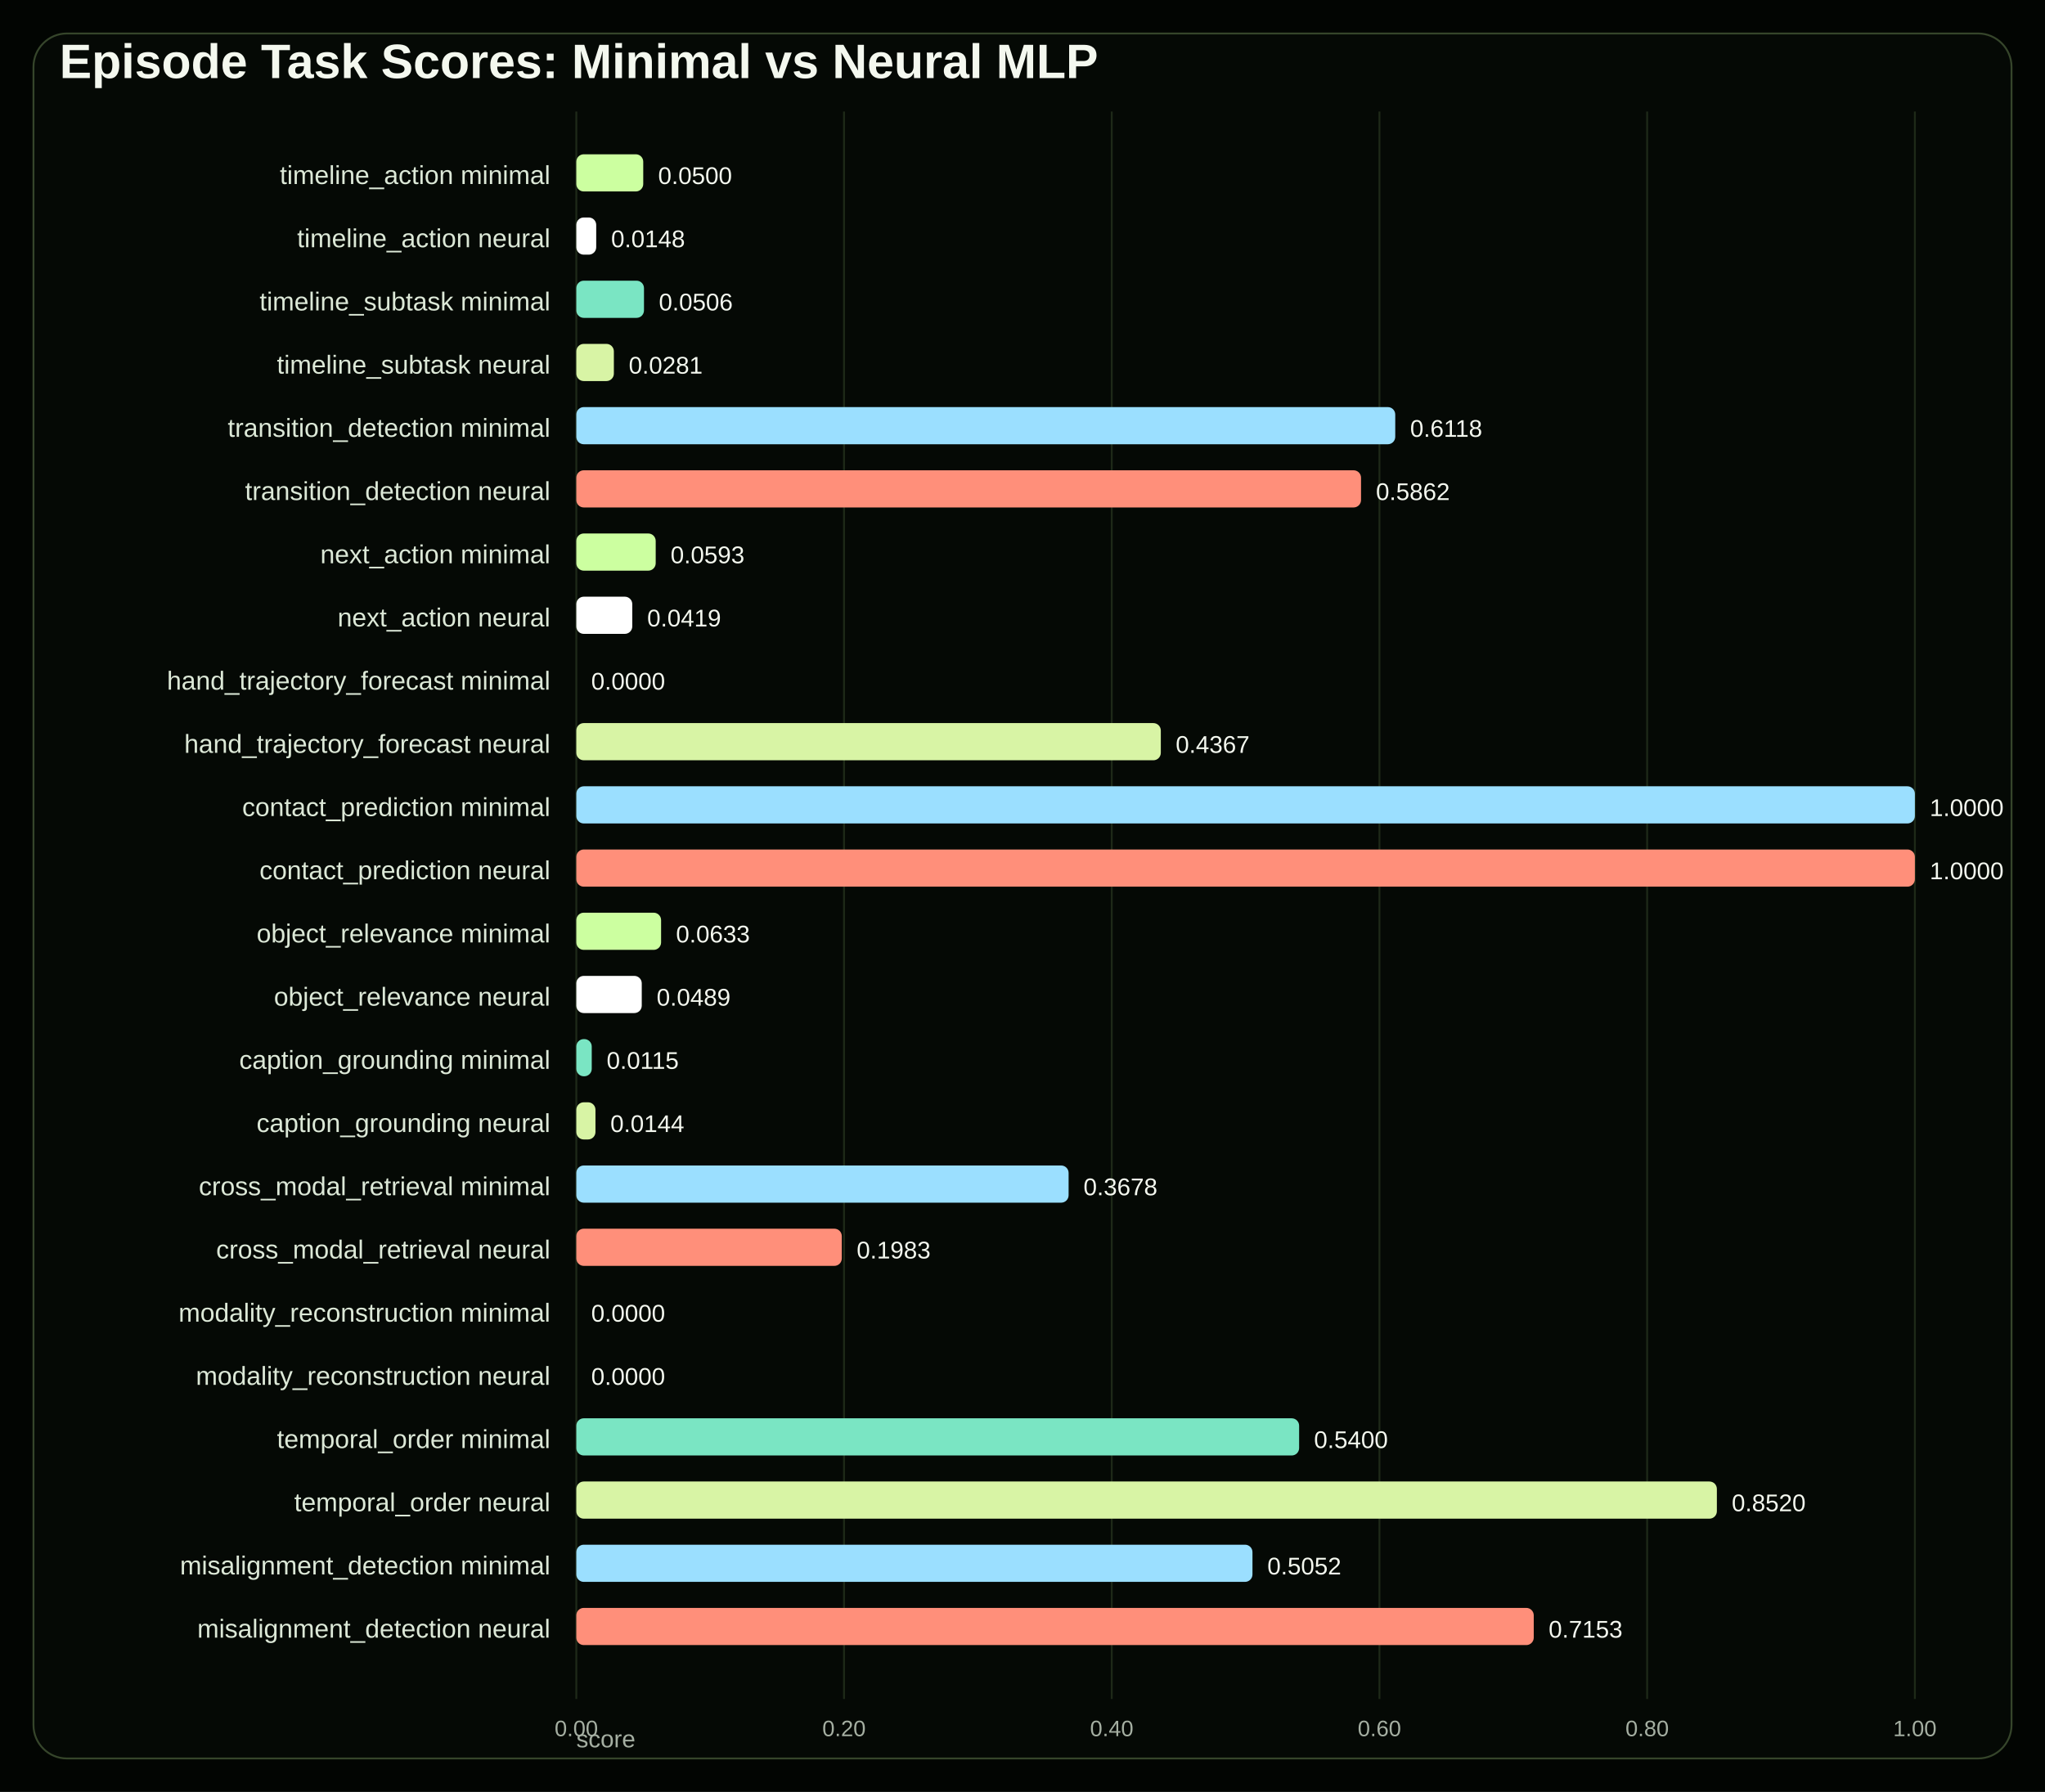
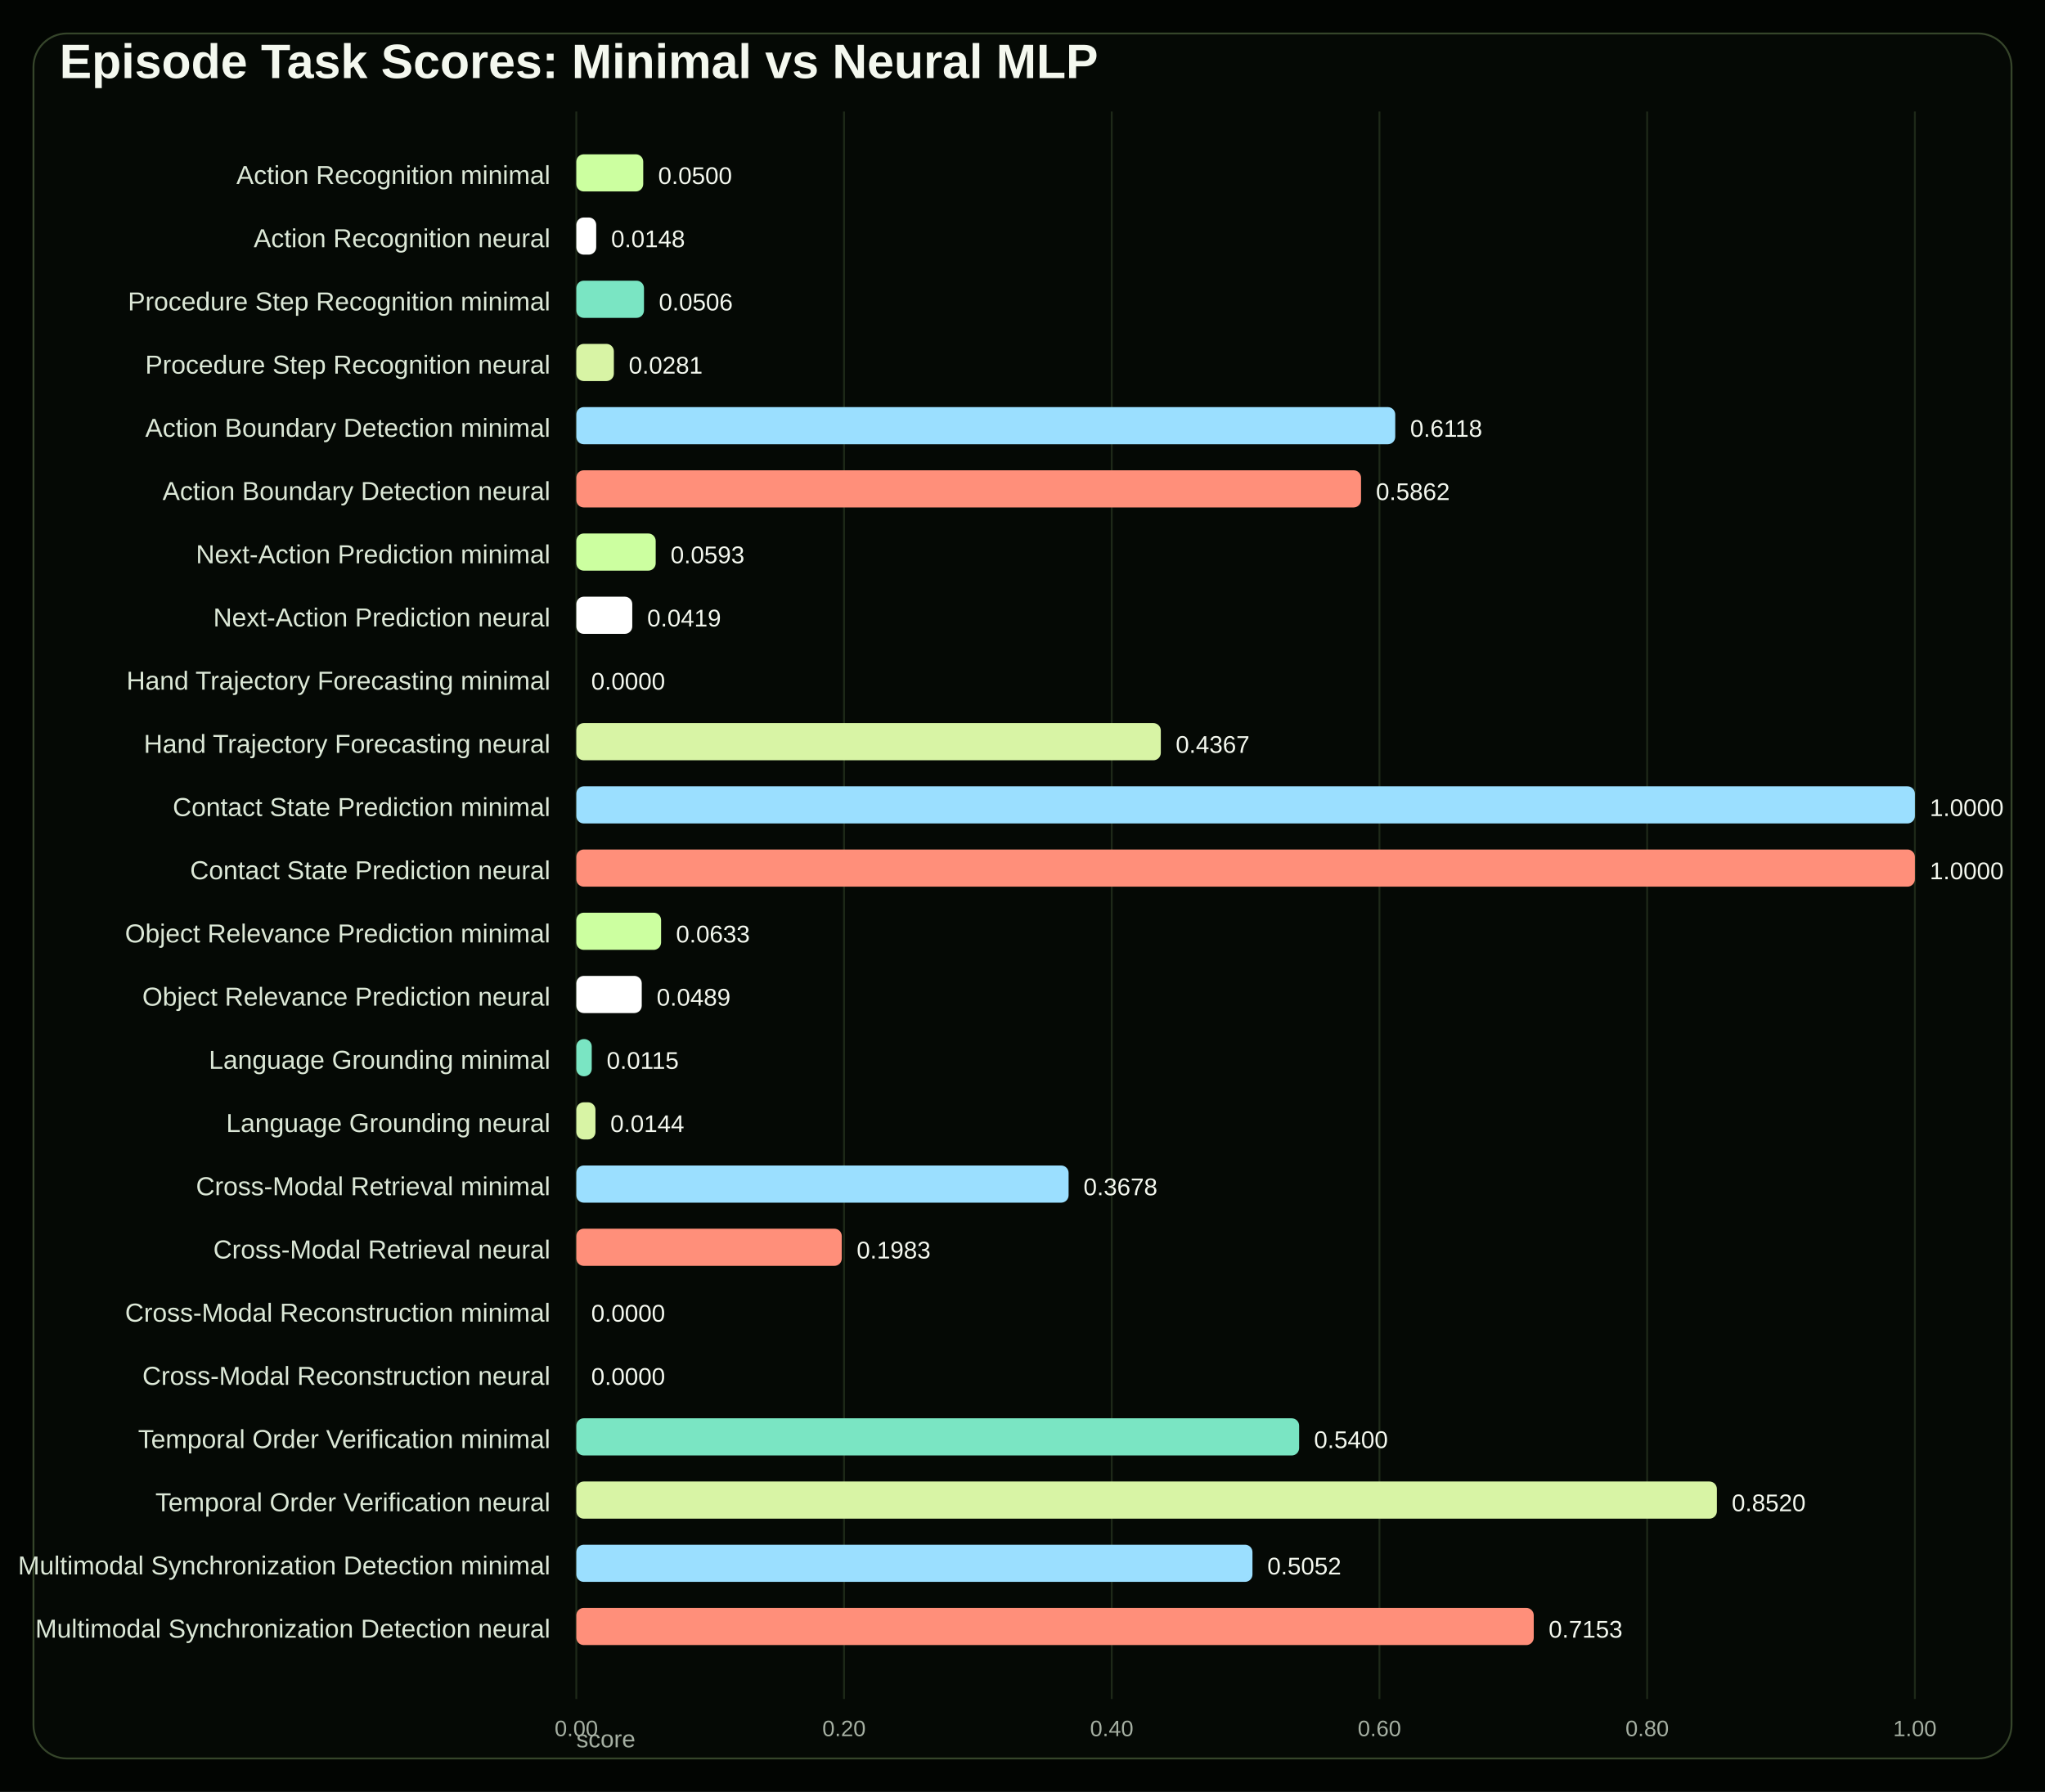
<svg xmlns="http://www.w3.org/2000/svg" width="1100" height="964" viewBox="0 0 1100 964">
  <rect width="100%" height="100%" fill="#020502" />
  <rect x="18" y="18" width="1064" height="928" rx="18" fill="#050905" stroke="#ccffa0" stroke-opacity="0.25" />
  <text x="32" y="42" font-family="Inter Tight, Arial, sans-serif" font-size="26" font-weight="800" fill="#f4f8ef">Episode Task Scores: Minimal vs Neural MLP</text>
  <text x="310" y="940" font-family="Space Grotesk, Arial, sans-serif" font-size="13" fill="#a5afa2">score</text>
  <line x1="310.0" y1="60" x2="310.0" y2="914" stroke="#ccffa0" stroke-opacity="0.13" stroke-width="1" />
  <text x="310.0" y="934" text-anchor="middle" font-family="Space Grotesk, Arial, sans-serif" font-size="12" fill="#a5afa2">0.00</text>
  <line x1="454.0" y1="60" x2="454.0" y2="914" stroke="#ccffa0" stroke-opacity="0.13" stroke-width="1" />
  <text x="454.0" y="934" text-anchor="middle" font-family="Space Grotesk, Arial, sans-serif" font-size="12" fill="#a5afa2">0.20</text>
  <line x1="598.0" y1="60" x2="598.0" y2="914" stroke="#ccffa0" stroke-opacity="0.13" stroke-width="1" />
  <text x="598.0" y="934" text-anchor="middle" font-family="Space Grotesk, Arial, sans-serif" font-size="12" fill="#a5afa2">0.40</text>
  <line x1="742.0" y1="60" x2="742.0" y2="914" stroke="#ccffa0" stroke-opacity="0.13" stroke-width="1" />
  <text x="742.0" y="934" text-anchor="middle" font-family="Space Grotesk, Arial, sans-serif" font-size="12" fill="#a5afa2">0.60</text>
  <line x1="886.0" y1="60" x2="886.0" y2="914" stroke="#ccffa0" stroke-opacity="0.13" stroke-width="1" />
  <text x="886.0" y="934" text-anchor="middle" font-family="Space Grotesk, Arial, sans-serif" font-size="12" fill="#a5afa2">0.80</text>
  <line x1="1030.0" y1="60" x2="1030.0" y2="914" stroke="#ccffa0" stroke-opacity="0.13" stroke-width="1" />
  <text x="1030.0" y="934" text-anchor="middle" font-family="Space Grotesk, Arial, sans-serif" font-size="12" fill="#a5afa2">1.00</text>
-   <text x="296" y="99" text-anchor="end" font-family="Space Grotesk, Arial, sans-serif" font-size="14" fill="#dce8d7">timeline_action minimal</text>
+   <text x="296" y="99" text-anchor="end" font-family="Space Grotesk, Arial, sans-serif" font-size="14" fill="#dce8d7">Action Recognition minimal</text>
  <rect x="310" y="83" width="36.0" height="20" rx="4" fill="#ccffa0" />
  <text x="354.0" y="99" font-family="Space Grotesk, Arial, sans-serif" font-size="13" fill="#f4f8ef">0.0500</text>
-   <text x="296" y="133" text-anchor="end" font-family="Space Grotesk, Arial, sans-serif" font-size="14" fill="#dce8d7">timeline_action neural</text>
+   <text x="296" y="133" text-anchor="end" font-family="Space Grotesk, Arial, sans-serif" font-size="14" fill="#dce8d7">Action Recognition neural</text>
  <rect x="310" y="117" width="10.7" height="20" rx="4" fill="#ffffff" />
  <text x="328.7" y="133" font-family="Space Grotesk, Arial, sans-serif" font-size="13" fill="#f4f8ef">0.0148</text>
-   <text x="296" y="167" text-anchor="end" font-family="Space Grotesk, Arial, sans-serif" font-size="14" fill="#dce8d7">timeline_subtask minimal</text>
+   <text x="296" y="167" text-anchor="end" font-family="Space Grotesk, Arial, sans-serif" font-size="14" fill="#dce8d7">Procedure Step Recognition minimal</text>
  <rect x="310" y="151" width="36.4" height="20" rx="4" fill="#7ae5c3" />
  <text x="354.4" y="167" font-family="Space Grotesk, Arial, sans-serif" font-size="13" fill="#f4f8ef">0.0506</text>
-   <text x="296" y="201" text-anchor="end" font-family="Space Grotesk, Arial, sans-serif" font-size="14" fill="#dce8d7">timeline_subtask neural</text>
+   <text x="296" y="201" text-anchor="end" font-family="Space Grotesk, Arial, sans-serif" font-size="14" fill="#dce8d7">Procedure Step Recognition neural</text>
  <rect x="310" y="185" width="20.2" height="20" rx="4" fill="#d8f4a5" />
  <text x="338.2" y="201" font-family="Space Grotesk, Arial, sans-serif" font-size="13" fill="#f4f8ef">0.0281</text>
-   <text x="296" y="235" text-anchor="end" font-family="Space Grotesk, Arial, sans-serif" font-size="14" fill="#dce8d7">transition_detection minimal</text>
+   <text x="296" y="235" text-anchor="end" font-family="Space Grotesk, Arial, sans-serif" font-size="14" fill="#dce8d7">Action Boundary Detection minimal</text>
  <rect x="310" y="219" width="440.5" height="20" rx="4" fill="#9bdfff" />
  <text x="758.5" y="235" font-family="Space Grotesk, Arial, sans-serif" font-size="13" fill="#f4f8ef">0.6118</text>
-   <text x="296" y="269" text-anchor="end" font-family="Space Grotesk, Arial, sans-serif" font-size="14" fill="#dce8d7">transition_detection neural</text>
+   <text x="296" y="269" text-anchor="end" font-family="Space Grotesk, Arial, sans-serif" font-size="14" fill="#dce8d7">Action Boundary Detection neural</text>
  <rect x="310" y="253" width="422.1" height="20" rx="4" fill="#ff8f7a" />
  <text x="740.1" y="269" font-family="Space Grotesk, Arial, sans-serif" font-size="13" fill="#f4f8ef">0.5862</text>
-   <text x="296" y="303" text-anchor="end" font-family="Space Grotesk, Arial, sans-serif" font-size="14" fill="#dce8d7">next_action minimal</text>
+   <text x="296" y="303" text-anchor="end" font-family="Space Grotesk, Arial, sans-serif" font-size="14" fill="#dce8d7">Next-Action Prediction minimal</text>
  <rect x="310" y="287" width="42.7" height="20" rx="4" fill="#ccffa0" />
  <text x="360.7" y="303" font-family="Space Grotesk, Arial, sans-serif" font-size="13" fill="#f4f8ef">0.0593</text>
-   <text x="296" y="337" text-anchor="end" font-family="Space Grotesk, Arial, sans-serif" font-size="14" fill="#dce8d7">next_action neural</text>
+   <text x="296" y="337" text-anchor="end" font-family="Space Grotesk, Arial, sans-serif" font-size="14" fill="#dce8d7">Next-Action Prediction neural</text>
  <rect x="310" y="321" width="30.1" height="20" rx="4" fill="#ffffff" />
  <text x="348.1" y="337" font-family="Space Grotesk, Arial, sans-serif" font-size="13" fill="#f4f8ef">0.0419</text>
-   <text x="296" y="371" text-anchor="end" font-family="Space Grotesk, Arial, sans-serif" font-size="14" fill="#dce8d7">hand_trajectory_forecast minimal</text>
+   <text x="296" y="371" text-anchor="end" font-family="Space Grotesk, Arial, sans-serif" font-size="14" fill="#dce8d7">Hand Trajectory Forecasting minimal</text>
  <rect x="310" y="355" width="0.0" height="20" rx="4" fill="#7ae5c3" />
  <text x="318.0" y="371" font-family="Space Grotesk, Arial, sans-serif" font-size="13" fill="#f4f8ef">0.0000</text>
-   <text x="296" y="405" text-anchor="end" font-family="Space Grotesk, Arial, sans-serif" font-size="14" fill="#dce8d7">hand_trajectory_forecast neural</text>
+   <text x="296" y="405" text-anchor="end" font-family="Space Grotesk, Arial, sans-serif" font-size="14" fill="#dce8d7">Hand Trajectory Forecasting neural</text>
  <rect x="310" y="389" width="314.4" height="20" rx="4" fill="#d8f4a5" />
  <text x="632.4" y="405" font-family="Space Grotesk, Arial, sans-serif" font-size="13" fill="#f4f8ef">0.4367</text>
-   <text x="296" y="439" text-anchor="end" font-family="Space Grotesk, Arial, sans-serif" font-size="14" fill="#dce8d7">contact_prediction minimal</text>
+   <text x="296" y="439" text-anchor="end" font-family="Space Grotesk, Arial, sans-serif" font-size="14" fill="#dce8d7">Contact State Prediction minimal</text>
  <rect x="310" y="423" width="720.0" height="20" rx="4" fill="#9bdfff" />
  <text x="1038.0" y="439" font-family="Space Grotesk, Arial, sans-serif" font-size="13" fill="#f4f8ef">1.0000</text>
-   <text x="296" y="473" text-anchor="end" font-family="Space Grotesk, Arial, sans-serif" font-size="14" fill="#dce8d7">contact_prediction neural</text>
+   <text x="296" y="473" text-anchor="end" font-family="Space Grotesk, Arial, sans-serif" font-size="14" fill="#dce8d7">Contact State Prediction neural</text>
  <rect x="310" y="457" width="720.0" height="20" rx="4" fill="#ff8f7a" />
  <text x="1038.0" y="473" font-family="Space Grotesk, Arial, sans-serif" font-size="13" fill="#f4f8ef">1.0000</text>
-   <text x="296" y="507" text-anchor="end" font-family="Space Grotesk, Arial, sans-serif" font-size="14" fill="#dce8d7">object_relevance minimal</text>
+   <text x="296" y="507" text-anchor="end" font-family="Space Grotesk, Arial, sans-serif" font-size="14" fill="#dce8d7">Object Relevance Prediction minimal</text>
  <rect x="310" y="491" width="45.6" height="20" rx="4" fill="#ccffa0" />
  <text x="363.6" y="507" font-family="Space Grotesk, Arial, sans-serif" font-size="13" fill="#f4f8ef">0.0633</text>
-   <text x="296" y="541" text-anchor="end" font-family="Space Grotesk, Arial, sans-serif" font-size="14" fill="#dce8d7">object_relevance neural</text>
+   <text x="296" y="541" text-anchor="end" font-family="Space Grotesk, Arial, sans-serif" font-size="14" fill="#dce8d7">Object Relevance Prediction neural</text>
  <rect x="310" y="525" width="35.2" height="20" rx="4" fill="#ffffff" />
  <text x="353.2" y="541" font-family="Space Grotesk, Arial, sans-serif" font-size="13" fill="#f4f8ef">0.0489</text>
-   <text x="296" y="575" text-anchor="end" font-family="Space Grotesk, Arial, sans-serif" font-size="14" fill="#dce8d7">caption_grounding minimal</text>
+   <text x="296" y="575" text-anchor="end" font-family="Space Grotesk, Arial, sans-serif" font-size="14" fill="#dce8d7">Language Grounding minimal</text>
  <rect x="310" y="559" width="8.3" height="20" rx="4" fill="#7ae5c3" />
  <text x="326.3" y="575" font-family="Space Grotesk, Arial, sans-serif" font-size="13" fill="#f4f8ef">0.0115</text>
-   <text x="296" y="609" text-anchor="end" font-family="Space Grotesk, Arial, sans-serif" font-size="14" fill="#dce8d7">caption_grounding neural</text>
+   <text x="296" y="609" text-anchor="end" font-family="Space Grotesk, Arial, sans-serif" font-size="14" fill="#dce8d7">Language Grounding neural</text>
  <rect x="310" y="593" width="10.3" height="20" rx="4" fill="#d8f4a5" />
  <text x="328.3" y="609" font-family="Space Grotesk, Arial, sans-serif" font-size="13" fill="#f4f8ef">0.0144</text>
-   <text x="296" y="643" text-anchor="end" font-family="Space Grotesk, Arial, sans-serif" font-size="14" fill="#dce8d7">cross_modal_retrieval minimal</text>
+   <text x="296" y="643" text-anchor="end" font-family="Space Grotesk, Arial, sans-serif" font-size="14" fill="#dce8d7">Cross-Modal Retrieval minimal</text>
  <rect x="310" y="627" width="264.8" height="20" rx="4" fill="#9bdfff" />
  <text x="582.8" y="643" font-family="Space Grotesk, Arial, sans-serif" font-size="13" fill="#f4f8ef">0.3678</text>
-   <text x="296" y="677" text-anchor="end" font-family="Space Grotesk, Arial, sans-serif" font-size="14" fill="#dce8d7">cross_modal_retrieval neural</text>
+   <text x="296" y="677" text-anchor="end" font-family="Space Grotesk, Arial, sans-serif" font-size="14" fill="#dce8d7">Cross-Modal Retrieval neural</text>
  <rect x="310" y="661" width="142.8" height="20" rx="4" fill="#ff8f7a" />
  <text x="460.8" y="677" font-family="Space Grotesk, Arial, sans-serif" font-size="13" fill="#f4f8ef">0.1983</text>
-   <text x="296" y="711" text-anchor="end" font-family="Space Grotesk, Arial, sans-serif" font-size="14" fill="#dce8d7">modality_reconstruction minimal</text>
+   <text x="296" y="711" text-anchor="end" font-family="Space Grotesk, Arial, sans-serif" font-size="14" fill="#dce8d7">Cross-Modal Reconstruction minimal</text>
  <rect x="310" y="695" width="0.0" height="20" rx="4" fill="#ccffa0" />
  <text x="318.0" y="711" font-family="Space Grotesk, Arial, sans-serif" font-size="13" fill="#f4f8ef">0.0000</text>
-   <text x="296" y="745" text-anchor="end" font-family="Space Grotesk, Arial, sans-serif" font-size="14" fill="#dce8d7">modality_reconstruction neural</text>
+   <text x="296" y="745" text-anchor="end" font-family="Space Grotesk, Arial, sans-serif" font-size="14" fill="#dce8d7">Cross-Modal Reconstruction neural</text>
  <rect x="310" y="729" width="0.0" height="20" rx="4" fill="#ffffff" />
  <text x="318.0" y="745" font-family="Space Grotesk, Arial, sans-serif" font-size="13" fill="#f4f8ef">0.0000</text>
-   <text x="296" y="779" text-anchor="end" font-family="Space Grotesk, Arial, sans-serif" font-size="14" fill="#dce8d7">temporal_order minimal</text>
+   <text x="296" y="779" text-anchor="end" font-family="Space Grotesk, Arial, sans-serif" font-size="14" fill="#dce8d7">Temporal Order Verification minimal</text>
  <rect x="310" y="763" width="388.8" height="20" rx="4" fill="#7ae5c3" />
  <text x="706.8" y="779" font-family="Space Grotesk, Arial, sans-serif" font-size="13" fill="#f4f8ef">0.5400</text>
-   <text x="296" y="813" text-anchor="end" font-family="Space Grotesk, Arial, sans-serif" font-size="14" fill="#dce8d7">temporal_order neural</text>
+   <text x="296" y="813" text-anchor="end" font-family="Space Grotesk, Arial, sans-serif" font-size="14" fill="#dce8d7">Temporal Order Verification neural</text>
  <rect x="310" y="797" width="613.5" height="20" rx="4" fill="#d8f4a5" />
  <text x="931.5" y="813" font-family="Space Grotesk, Arial, sans-serif" font-size="13" fill="#f4f8ef">0.8520</text>
-   <text x="296" y="847" text-anchor="end" font-family="Space Grotesk, Arial, sans-serif" font-size="14" fill="#dce8d7">misalignment_detection minimal</text>
+   <text x="296" y="847" text-anchor="end" font-family="Space Grotesk, Arial, sans-serif" font-size="14" fill="#dce8d7">Multimodal Synchronization Detection minimal</text>
  <rect x="310" y="831" width="363.7" height="20" rx="4" fill="#9bdfff" />
  <text x="681.7" y="847" font-family="Space Grotesk, Arial, sans-serif" font-size="13" fill="#f4f8ef">0.5052</text>
-   <text x="296" y="881" text-anchor="end" font-family="Space Grotesk, Arial, sans-serif" font-size="14" fill="#dce8d7">misalignment_detection neural</text>
+   <text x="296" y="881" text-anchor="end" font-family="Space Grotesk, Arial, sans-serif" font-size="14" fill="#dce8d7">Multimodal Synchronization Detection neural</text>
  <rect x="310" y="865" width="515.0" height="20" rx="4" fill="#ff8f7a" />
  <text x="833.0" y="881" font-family="Space Grotesk, Arial, sans-serif" font-size="13" fill="#f4f8ef">0.7153</text>
</svg>
